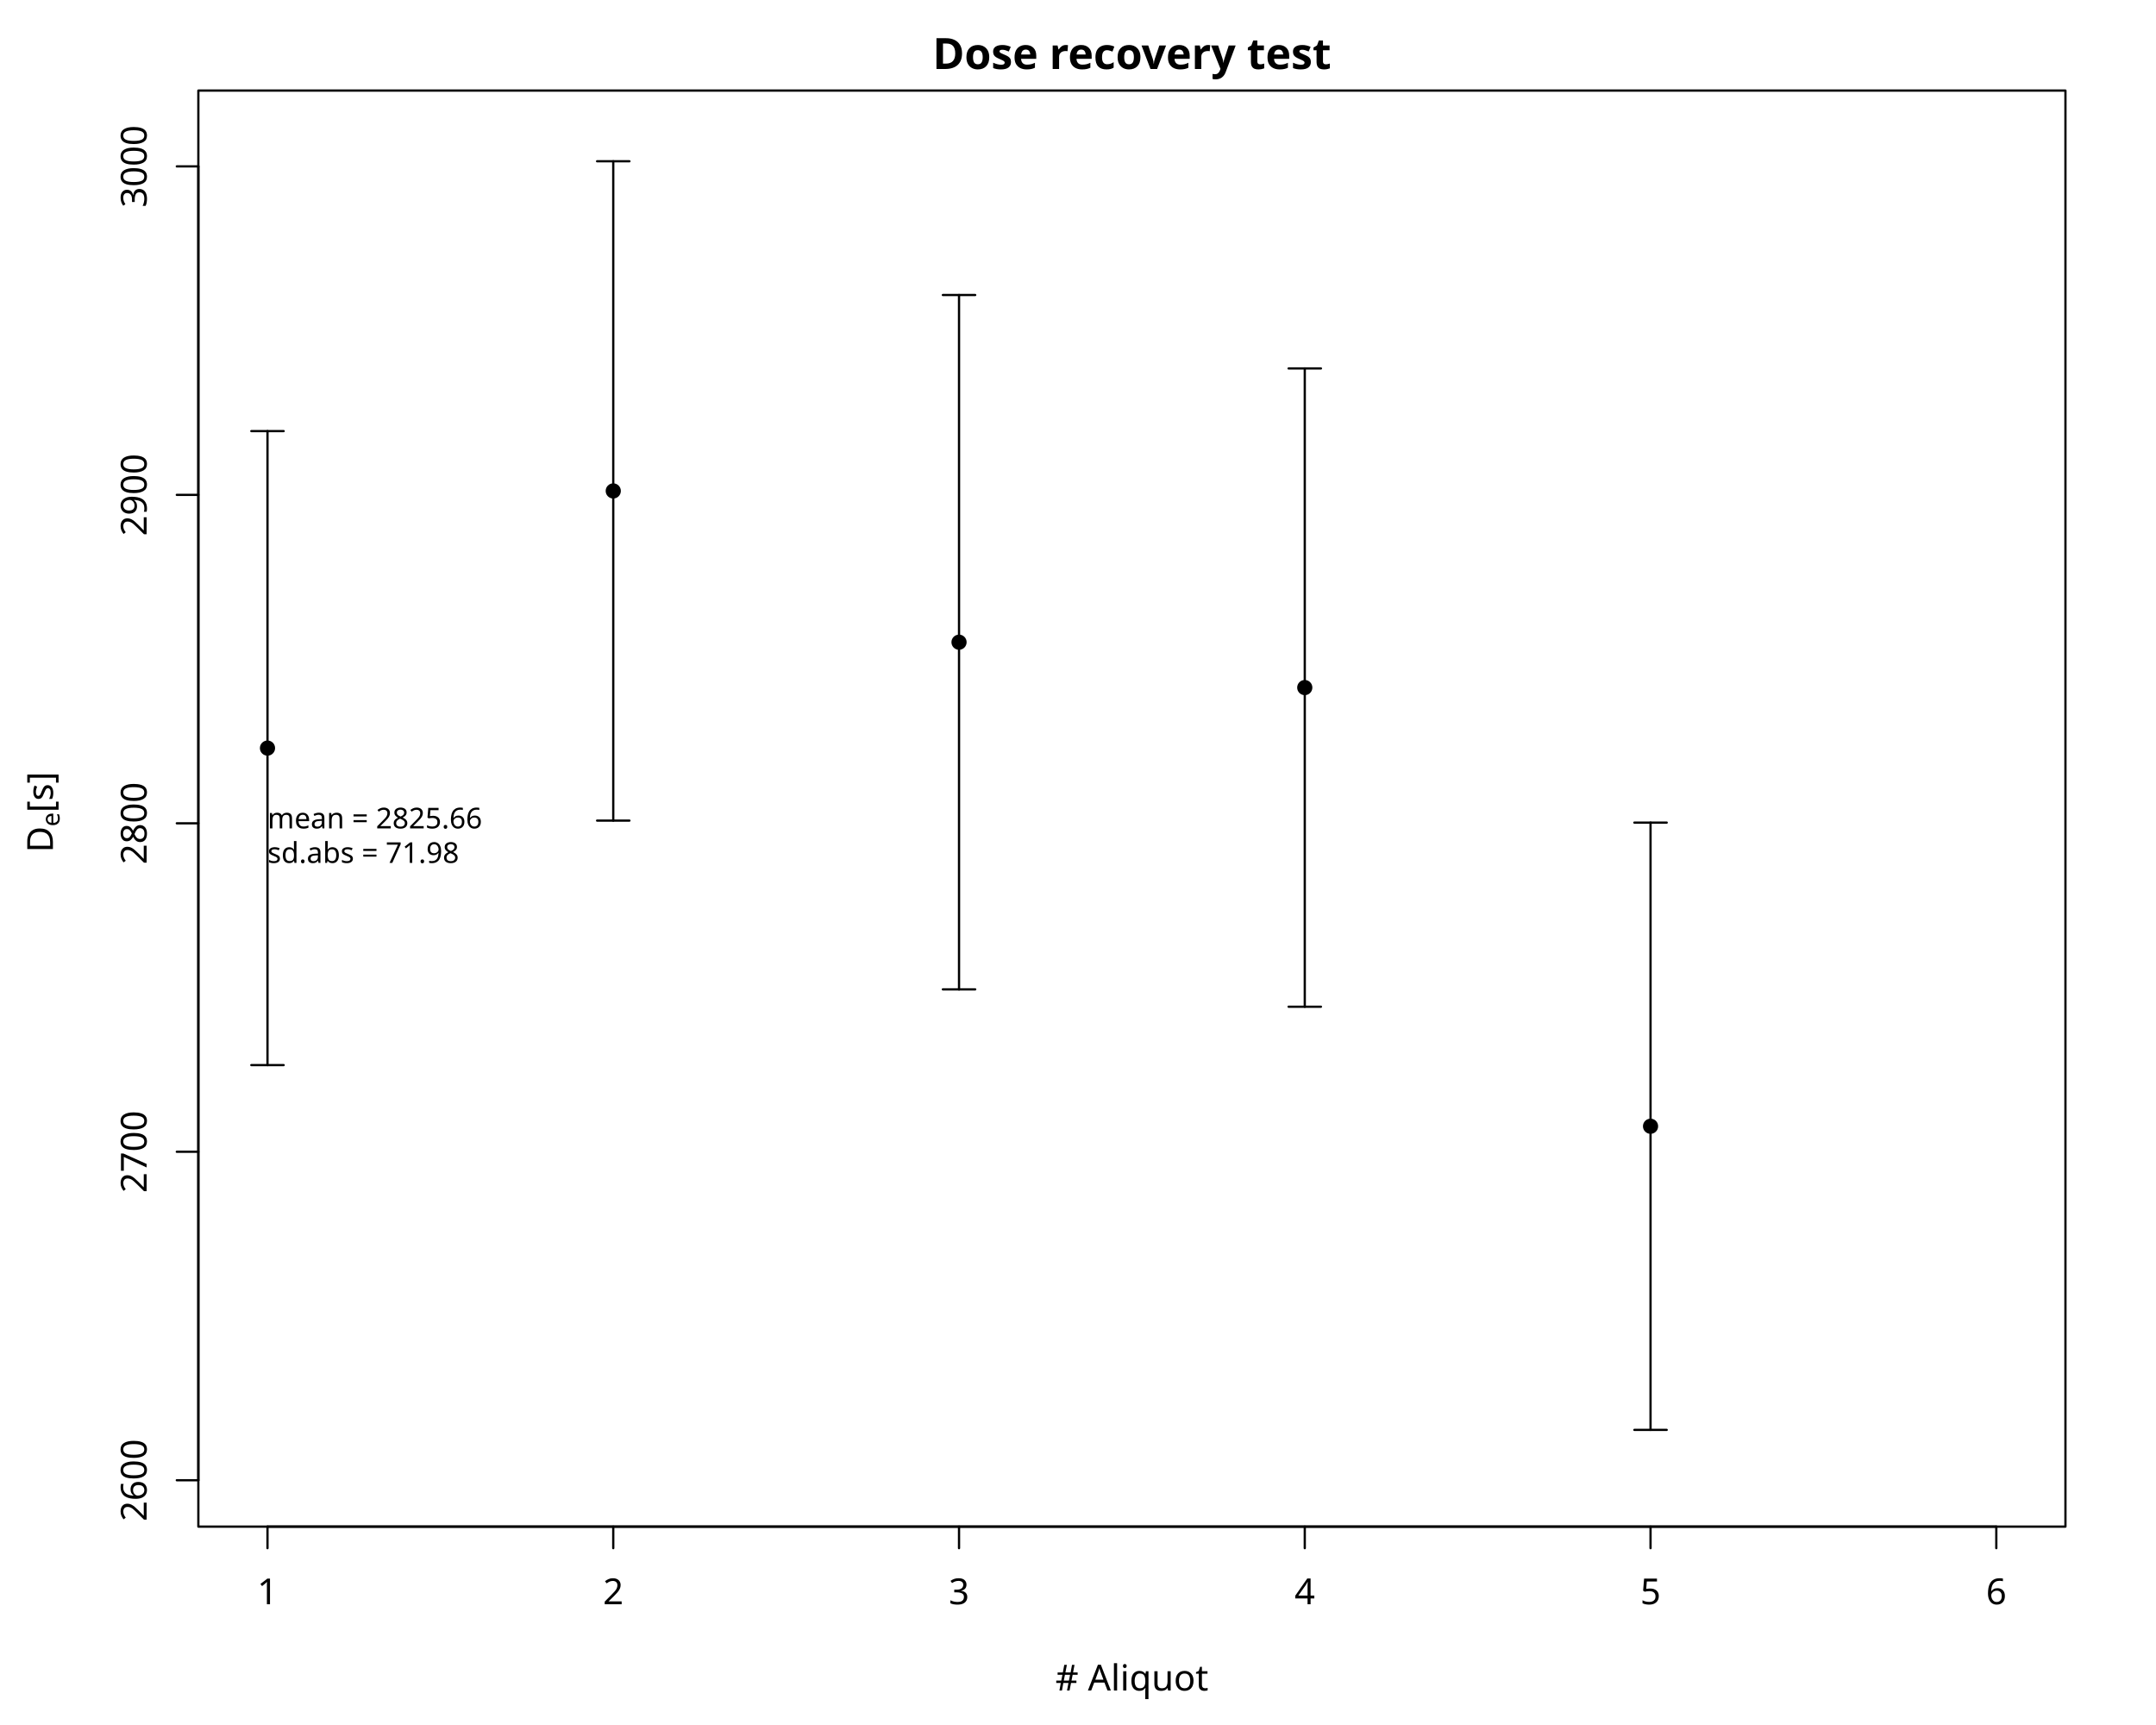
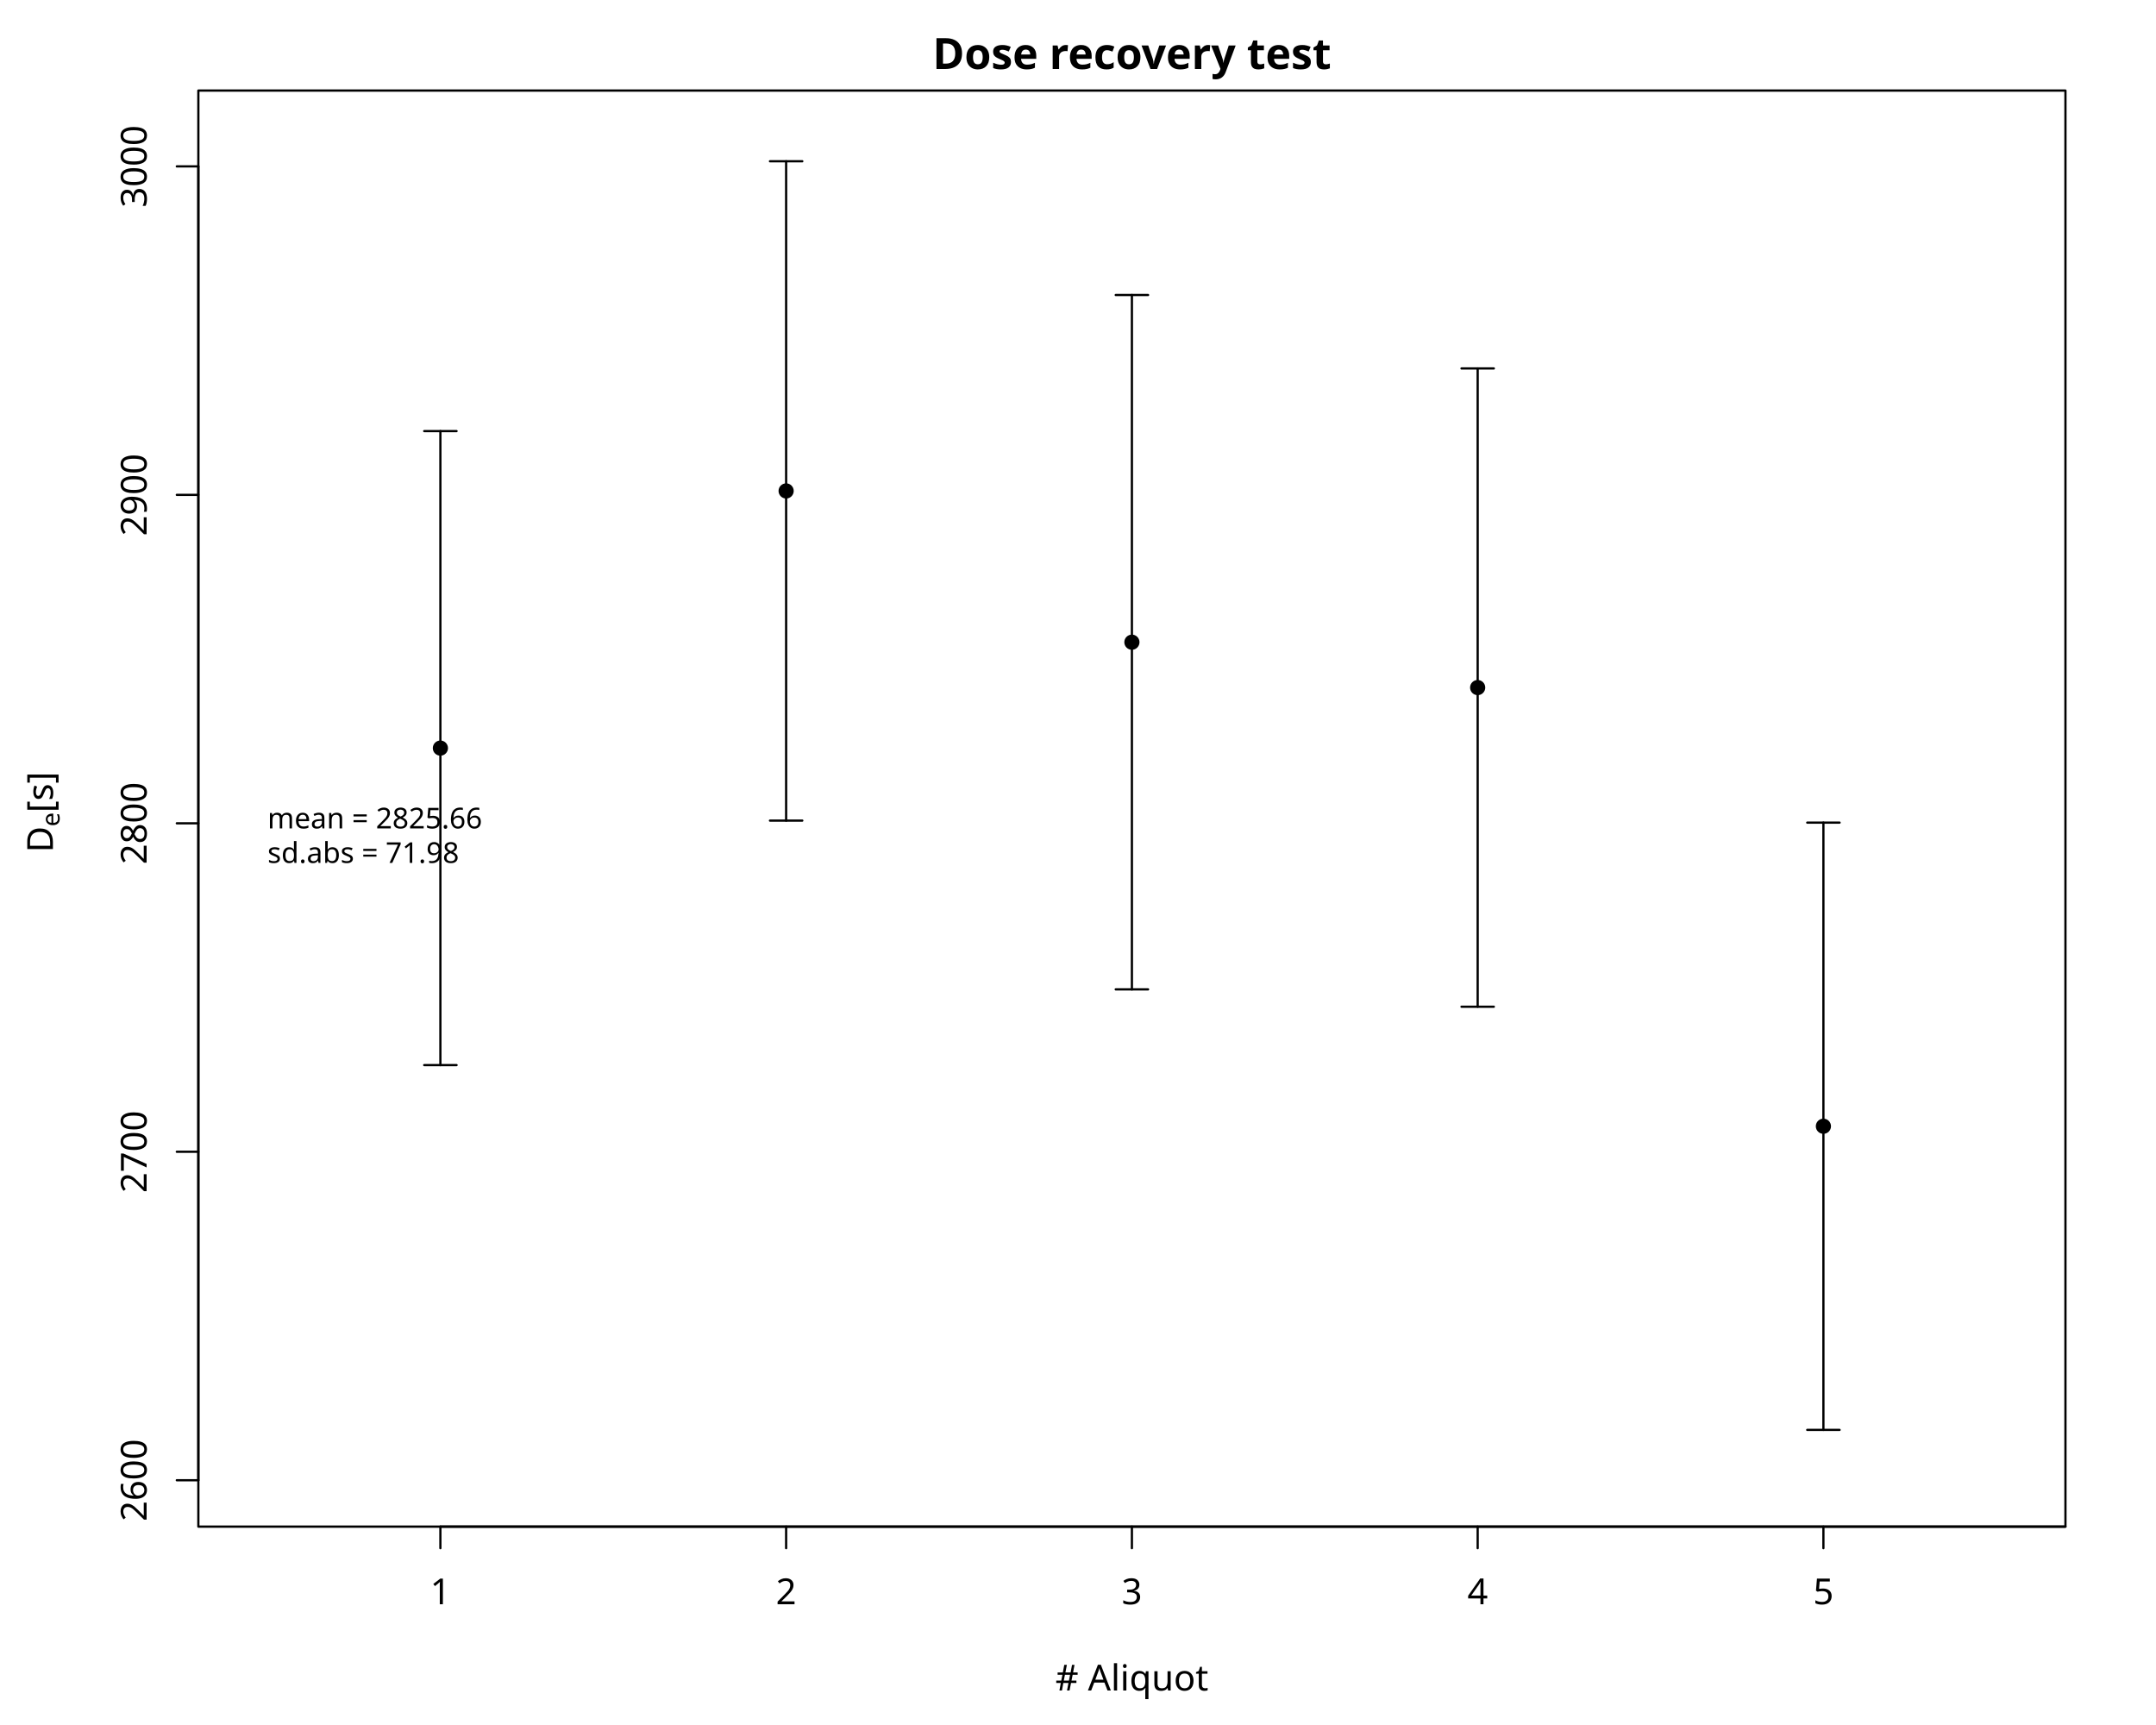
<svg xmlns="http://www.w3.org/2000/svg" class="svglite" data-engine-version="2.0" width="720.00pt" height="576.00pt" viewBox="0 0 720.00 576.00">
  <defs>
    <style type="text/css">
    .svglite line, .svglite polyline, .svglite polygon, .svglite path, .svglite rect, .svglite circle {
      fill: none;
      stroke: #000000;
      stroke-linecap: round;
      stroke-linejoin: round;
      stroke-miterlimit: 10.00;
    }
  </style>
  </defs>
  <rect width="100%" height="100%" style="stroke: none; fill: #FFFFFF;" />
  <defs>
    <clipPath id="cpMC4wMHw3MjAuMDB8MC4wMHw1NzYuMDA=">
      <rect x="0.00" y="0.00" width="720.00" height="576.00" />
    </clipPath>
  </defs>
  <g clip-path="url(#cpMC4wMHw3MjAuMDB8MC4wMHw1NzYuMDA=)">
    <line x1="66.24" y1="494.27" x2="66.24" y2="55.56" style="stroke-width: 0.75;" />
    <line x1="66.24" y1="494.27" x2="59.04" y2="494.27" style="stroke-width: 0.75;" />
    <line x1="66.24" y1="384.59" x2="59.04" y2="384.59" style="stroke-width: 0.75;" />
    <line x1="66.24" y1="274.91" x2="59.04" y2="274.91" style="stroke-width: 0.75;" />
    <line x1="66.24" y1="165.24" x2="59.04" y2="165.24" style="stroke-width: 0.75;" />
    <line x1="66.24" y1="55.56" x2="59.04" y2="55.56" style="stroke-width: 0.75;" />
    <text transform="translate(48.96,494.27) rotate(-90)" text-anchor="middle" style="font-size: 12.00px; font-family: sans;" textLength="26.70px" lengthAdjust="spacingAndGlyphs">2600</text>
    <text transform="translate(48.96,384.59) rotate(-90)" text-anchor="middle" style="font-size: 12.00px; font-family: sans;" textLength="26.70px" lengthAdjust="spacingAndGlyphs">2700</text>
    <text transform="translate(48.96,274.91) rotate(-90)" text-anchor="middle" style="font-size: 12.00px; font-family: sans;" textLength="26.70px" lengthAdjust="spacingAndGlyphs">2800</text>
    <text transform="translate(48.96,165.24) rotate(-90)" text-anchor="middle" style="font-size: 12.00px; font-family: sans;" textLength="26.70px" lengthAdjust="spacingAndGlyphs">2900</text>
    <text transform="translate(48.96,55.56) rotate(-90)" text-anchor="middle" style="font-size: 12.00px; font-family: sans;" textLength="26.70px" lengthAdjust="spacingAndGlyphs">3000</text>
    <polygon points="66.24,509.76 689.76,509.76 689.76,30.24 66.24,30.24 " style="stroke-width: 0.75; fill: none;" />
    <text x="378.00" y="564.48" text-anchor="middle" style="font-size: 12.00px; font-family: sans;" textLength="46.70px" lengthAdjust="spacingAndGlyphs"># Aliquot</text>
    <text transform="translate(17.67,284.67) rotate(-90)" style="font-size: 12.00px; font-family: sans;" textLength="8.67px" lengthAdjust="spacingAndGlyphs">D</text>
    <text transform="translate(19.89,276.00) rotate(-90)" style="font-size: 8.40px; font-family: sans;" textLength="4.67px" lengthAdjust="spacingAndGlyphs">e</text>
    <text transform="translate(17.67,271.33) rotate(-90)" style="font-size: 12.00px; font-family: sans;" textLength="16.01px" lengthAdjust="spacingAndGlyphs"> [s]</text>
-     <line x1="89.33" y1="509.76" x2="666.67" y2="509.76" style="stroke-width: 0.75;" />
-     <line x1="89.33" y1="509.76" x2="89.33" y2="516.96" style="stroke-width: 0.75;" />
-     <line x1="204.80" y1="509.76" x2="204.80" y2="516.96" style="stroke-width: 0.75;" />
-     <line x1="320.27" y1="509.76" x2="320.27" y2="516.96" style="stroke-width: 0.75;" />
-     <line x1="435.73" y1="509.76" x2="435.73" y2="516.96" style="stroke-width: 0.75;" />
-     <line x1="551.20" y1="509.76" x2="551.20" y2="516.96" style="stroke-width: 0.75;" />
-     <line x1="666.67" y1="509.76" x2="666.67" y2="516.96" style="stroke-width: 0.75;" />
-     <text x="89.33" y="535.68" text-anchor="middle" style="font-size: 12.00px; font-family: sans;" textLength="6.67px" lengthAdjust="spacingAndGlyphs">1</text>
-     <text x="204.80" y="535.68" text-anchor="middle" style="font-size: 12.00px; font-family: sans;" textLength="6.67px" lengthAdjust="spacingAndGlyphs">2</text>
-     <text x="320.27" y="535.68" text-anchor="middle" style="font-size: 12.00px; font-family: sans;" textLength="6.67px" lengthAdjust="spacingAndGlyphs">3</text>
-     <text x="435.73" y="535.68" text-anchor="middle" style="font-size: 12.00px; font-family: sans;" textLength="6.67px" lengthAdjust="spacingAndGlyphs">4</text>
-     <text x="551.20" y="535.68" text-anchor="middle" style="font-size: 12.00px; font-family: sans;" textLength="6.67px" lengthAdjust="spacingAndGlyphs">5</text>
-     <text x="666.67" y="535.68" text-anchor="middle" style="font-size: 12.00px; font-family: sans;" textLength="6.67px" lengthAdjust="spacingAndGlyphs">6</text>
+     <line x1="147.07" y1="509.76" x2="689.76" y2="509.76" style="stroke-width: 0.75;" />
+     <line x1="147.07" y1="509.76" x2="147.07" y2="516.96" style="stroke-width: 0.75;" />
+     <line x1="262.53" y1="509.76" x2="262.53" y2="516.96" style="stroke-width: 0.75;" />
+     <line x1="378.00" y1="509.76" x2="378.00" y2="516.96" style="stroke-width: 0.75;" />
+     <line x1="493.47" y1="509.76" x2="493.47" y2="516.96" style="stroke-width: 0.75;" />
+     <line x1="608.93" y1="509.76" x2="608.93" y2="516.96" style="stroke-width: 0.75;" />
+     <text x="147.07" y="535.68" text-anchor="middle" style="font-size: 12.00px; font-family: sans;" textLength="6.67px" lengthAdjust="spacingAndGlyphs">1</text>
+     <text x="262.53" y="535.68" text-anchor="middle" style="font-size: 12.00px; font-family: sans;" textLength="6.67px" lengthAdjust="spacingAndGlyphs">2</text>
+     <text x="378.00" y="535.68" text-anchor="middle" style="font-size: 12.00px; font-family: sans;" textLength="6.67px" lengthAdjust="spacingAndGlyphs">3</text>
+     <text x="493.47" y="535.68" text-anchor="middle" style="font-size: 12.00px; font-family: sans;" textLength="6.67px" lengthAdjust="spacingAndGlyphs">4</text>
+     <text x="608.93" y="535.68" text-anchor="middle" style="font-size: 12.00px; font-family: sans;" textLength="6.67px" lengthAdjust="spacingAndGlyphs">5</text>
    <text x="378.00" y="23.04" text-anchor="middle" style="font-size: 14.40px; font-weight: bold; font-family: sans;" textLength="120.08px" lengthAdjust="spacingAndGlyphs">Dose recovery test</text>
  </g>
  <defs>
    <clipPath id="cpNjYuMjR8Njg5Ljc2fDMwLjI0fDUwOS43Ng==">
      <rect x="66.24" y="30.24" width="623.52" height="479.52" />
    </clipPath>
  </defs>
  <g clip-path="url(#cpNjYuMjR8Njg5Ljc2fDMwLjI0fDUwOS43Ng==)">
-     <circle cx="89.33" cy="249.80" r="2.16" style="stroke-width: 0.75; fill: #000000;" />
-     <circle cx="204.80" cy="163.93" r="2.16" style="stroke-width: 0.75; fill: #000000;" />
-     <circle cx="320.27" cy="214.44" r="2.16" style="stroke-width: 0.75; fill: #000000;" />
-     <circle cx="435.73" cy="229.59" r="2.16" style="stroke-width: 0.75; fill: #000000;" />
-     <circle cx="551.20" cy="376.07" r="2.16" style="stroke-width: 0.75; fill: #000000;" />
-     <line x1="89.33" y1="143.95" x2="89.33" y2="355.65" style="stroke-width: 0.75;" />
-     <polyline points="94.73,143.95 89.33,143.95 83.93,143.95 " style="stroke-width: 0.75;" />
-     <polyline points="83.93,355.65 89.33,355.65 94.73,355.65 " style="stroke-width: 0.75;" />
-     <line x1="204.80" y1="53.85" x2="204.80" y2="274.01" style="stroke-width: 0.75;" />
-     <polyline points="210.20,53.85 204.80,53.85 199.40,53.85 " style="stroke-width: 0.75;" />
-     <polyline points="199.40,274.01 204.80,274.01 210.20,274.01 " style="stroke-width: 0.75;" />
-     <line x1="320.27" y1="98.51" x2="320.27" y2="330.37" style="stroke-width: 0.75;" />
-     <polyline points="325.67,98.51 320.27,98.51 314.87,98.51 " style="stroke-width: 0.75;" />
-     <polyline points="314.87,330.37 320.27,330.37 325.67,330.37 " style="stroke-width: 0.75;" />
-     <line x1="435.73" y1="123.03" x2="435.73" y2="336.16" style="stroke-width: 0.75;" />
-     <polyline points="441.13,123.03 435.73,123.03 430.33,123.03 " style="stroke-width: 0.75;" />
-     <polyline points="430.33,336.16 435.73,336.16 441.13,336.16 " style="stroke-width: 0.75;" />
-     <line x1="551.20" y1="274.68" x2="551.20" y2="477.46" style="stroke-width: 0.75;" />
-     <polyline points="556.60,274.68 551.20,274.68 545.80,274.68 " style="stroke-width: 0.75;" />
-     <polyline points="545.80,477.46 551.20,477.46 556.60,477.46 " style="stroke-width: 0.75;" />
+     <circle cx="147.07" cy="249.80" r="2.16" style="stroke-width: 0.75; fill: #000000;" />
+     <circle cx="262.53" cy="163.93" r="2.16" style="stroke-width: 0.75; fill: #000000;" />
+     <circle cx="378.00" cy="214.44" r="2.16" style="stroke-width: 0.75; fill: #000000;" />
+     <circle cx="493.47" cy="229.59" r="2.16" style="stroke-width: 0.75; fill: #000000;" />
+     <circle cx="608.93" cy="376.07" r="2.16" style="stroke-width: 0.75; fill: #000000;" />
+     <line x1="147.07" y1="143.95" x2="147.07" y2="355.65" style="stroke-width: 0.75;" />
+     <polyline points="152.47,143.95 147.07,143.95 141.67,143.95 " style="stroke-width: 0.75;" />
+     <polyline points="141.67,355.65 147.07,355.65 152.47,355.65 " style="stroke-width: 0.75;" />
+     <line x1="262.53" y1="53.85" x2="262.53" y2="274.01" style="stroke-width: 0.75;" />
+     <polyline points="267.93,53.85 262.53,53.85 257.13,53.85 " style="stroke-width: 0.75;" />
+     <polyline points="257.13,274.01 262.53,274.01 267.93,274.01 " style="stroke-width: 0.75;" />
+     <line x1="378.00" y1="98.51" x2="378.00" y2="330.37" style="stroke-width: 0.75;" />
+     <polyline points="383.40,98.51 378.00,98.51 372.60,98.51 " style="stroke-width: 0.75;" />
+     <polyline points="372.60,330.37 378.00,330.37 383.40,330.37 " style="stroke-width: 0.75;" />
+     <line x1="493.47" y1="123.03" x2="493.47" y2="336.16" style="stroke-width: 0.75;" />
+     <polyline points="498.87,123.03 493.47,123.03 488.07,123.03 " style="stroke-width: 0.75;" />
+     <polyline points="488.07,336.16 493.47,336.16 498.87,336.16 " style="stroke-width: 0.75;" />
+     <line x1="608.93" y1="274.68" x2="608.93" y2="477.46" style="stroke-width: 0.75;" />
+     <polyline points="614.33,274.68 608.93,274.68 603.53,274.68 " style="stroke-width: 0.75;" />
+     <polyline points="603.53,477.46 608.93,477.46 614.33,477.46 " style="stroke-width: 0.75;" />
    <text x="89.33" y="276.61" style="font-size: 9.60px; font-family: sans;" textLength="72.33px" lengthAdjust="spacingAndGlyphs">mean = 2825.66 </text>
    <text x="89.33" y="288.13" style="font-size: 9.60px; font-family: sans;" textLength="63.26px" lengthAdjust="spacingAndGlyphs">sd.abs = 71.98</text>
  </g>
  <g clip-path="url(#cpMC4wMHw3MjAuMDB8MC4wMHw1NzYuMDA=)">
</g>
</svg>
